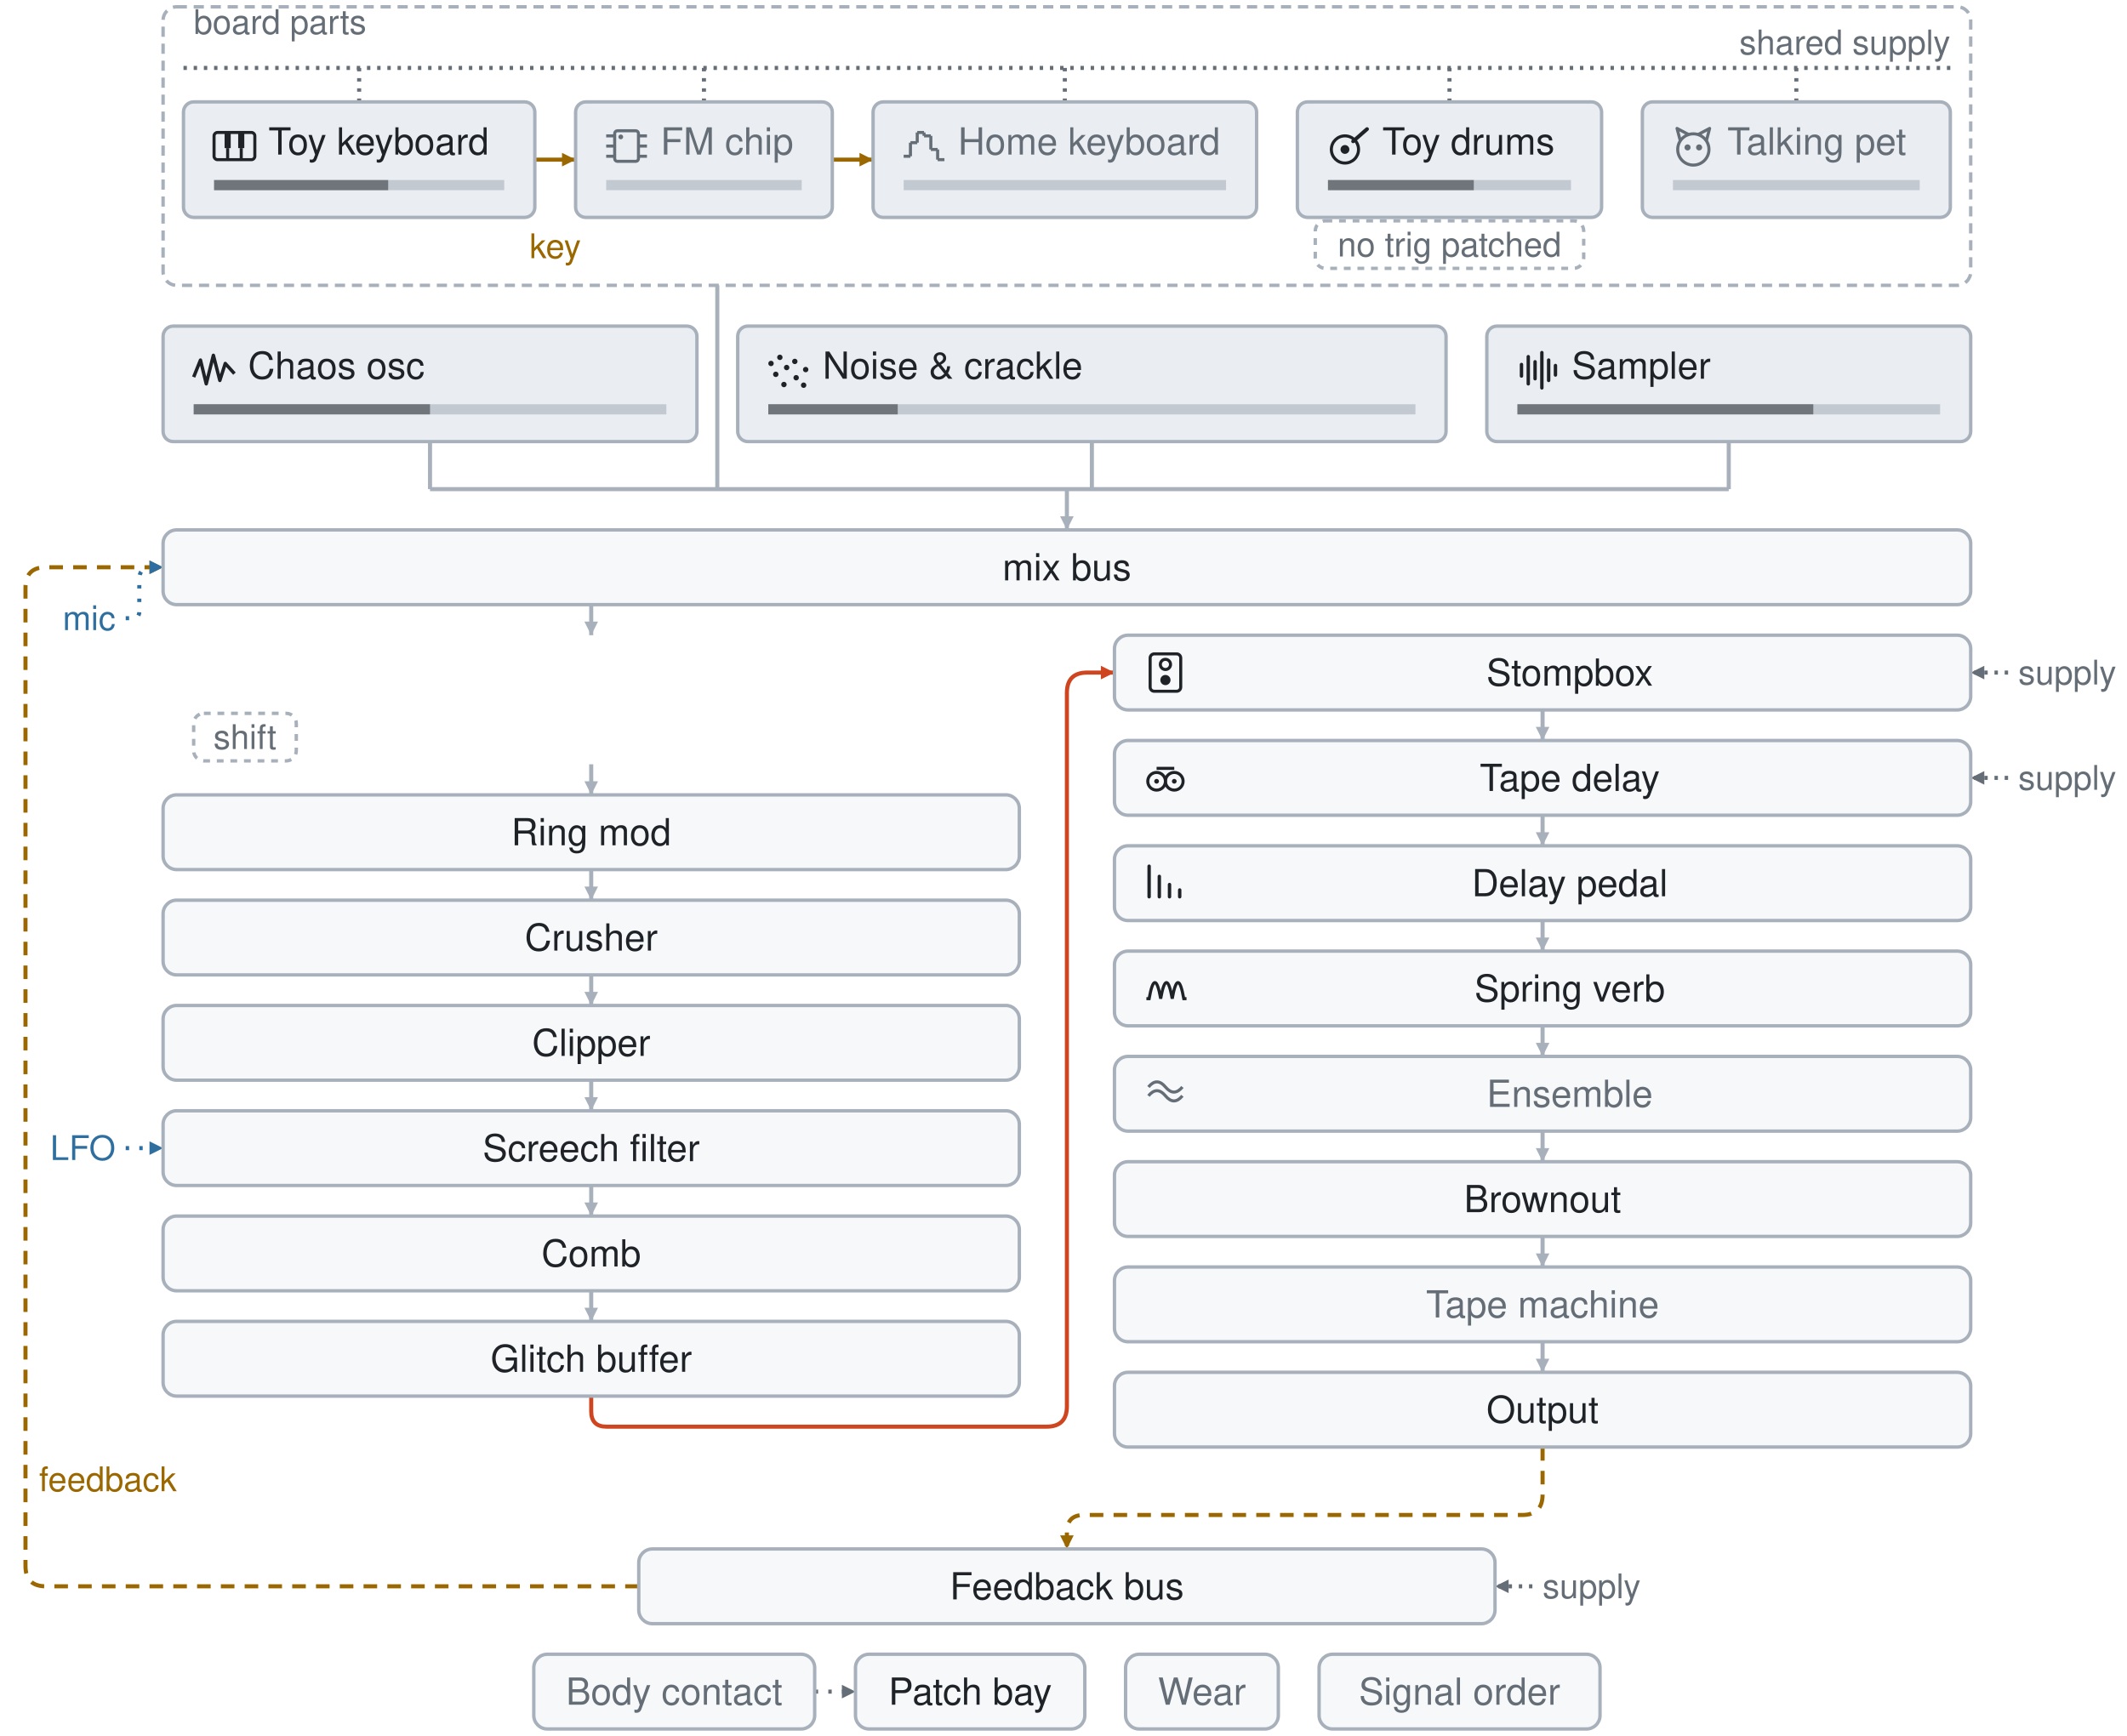
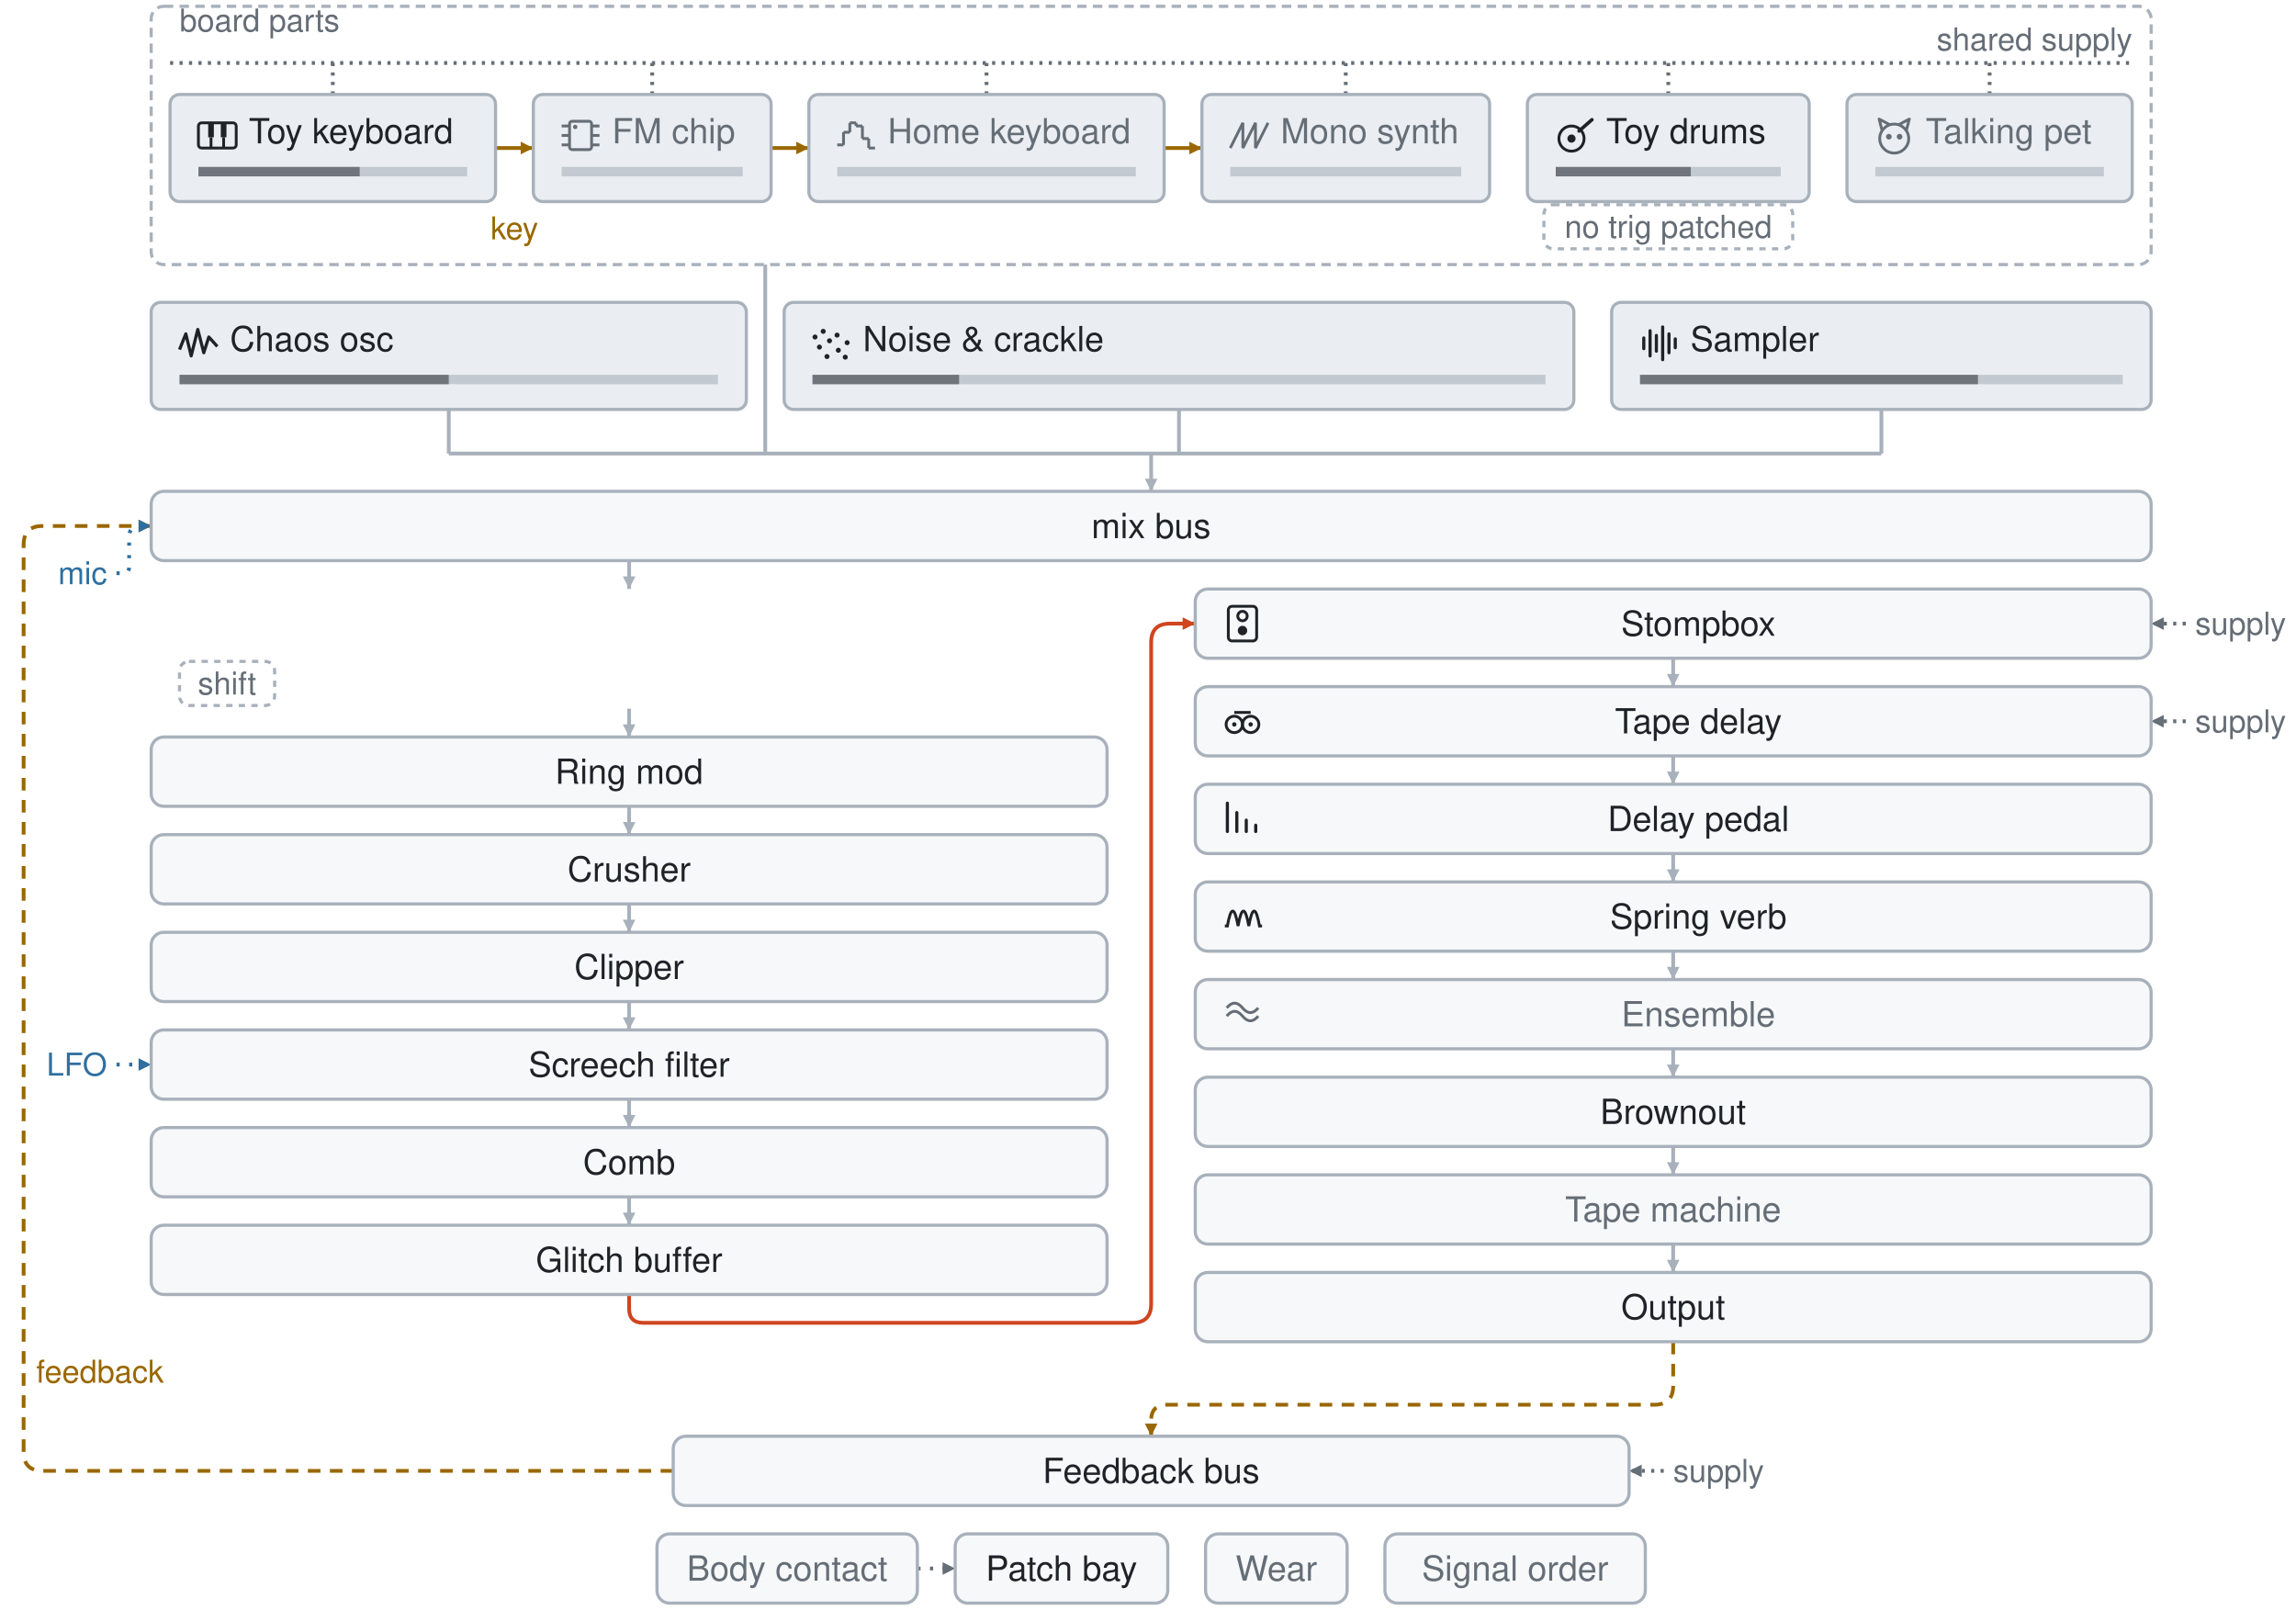
- <svg xmlns="http://www.w3.org/2000/svg" viewBox="0 0 626 511" width="626" height="511" font-family="Helvetica, Arial, sans-serif">
-   <g class="wire">
-     <path class="line" d="M 54 20 L 574 20" fill="none" stroke="#656d76" stroke-width="1.2" stroke-dasharray="1 2" />
-     <path class="head" d="" fill="#656d76" />
-     <text x="574" y="16" fill="#656d76" font-size="10" text-anchor="end">shared supply</text>
-   </g>
-   <g class="wire">
-     <path class="line" d="M 105.7 20 L 105.7 30" fill="none" stroke="#656d76" stroke-width="1.2" stroke-dasharray="1 2" />
-     <path class="head" d="" fill="#656d76" />
-   </g>
-   <g class="wire">
-     <path class="line" d="M 426.6 20 L 426.6 30" fill="none" stroke="#656d76" stroke-width="1.2" stroke-dasharray="1 2" />
-     <path class="head" d="" fill="#656d76" />
-   </g>
-   <g class="wire">
-     <path class="line" d="M 207.18 20 L 207.18 30" fill="none" stroke="#656d76" stroke-width="1.2" stroke-dasharray="1 2" />
-     <path class="head" d="" fill="#656d76" />
-   </g>
-   <g class="wire">
-     <path class="line" d="M 313.39 20 L 313.39 30" fill="none" stroke="#656d76" stroke-width="1.2" stroke-dasharray="1 2" />
-     <path class="head" d="" fill="#656d76" />
-   </g>
-   <g class="wire">
-     <path class="line" d="M 528.68 20 L 528.68 30" fill="none" stroke="#656d76" stroke-width="1.2" stroke-dasharray="1 2" />
-     <path class="head" d="" fill="#656d76" />
-   </g>
-   <g class="wire">
-     <path class="line" d="M 157.41 47 L 169.41 47" fill="none" stroke="#9a6700" stroke-width="1.2" />
-     <path class="head" d="M 169.41 47 L 165.41 49 L 165.41 45 Z" fill="#9a6700" />
-     <text x="163.407" y="76" fill="#9a6700" font-size="10" text-anchor="middle">key</text>
-   </g>
-   <g class="wire">
-     <path class="line" d="M 244.96 47 L 256.96 47" fill="none" stroke="#9a6700" stroke-width="1.2" />
-     <path class="head" d="M 256.96 47 L 252.96 49 L 252.96 45 Z" fill="#9a6700" />
-   </g>
-   <g class="wire">
-     <path class="line" d="M 211.11 84 L 211.11 144" fill="none" stroke="#a8b1bb" stroke-width="1.2" />
-     <path class="head" d="" fill="#a8b1bb" />
-   </g>
-   <g class="wire">
-     <path class="line" d="M 126.56 130 L 126.56 144" fill="none" stroke="#a8b1bb" stroke-width="1.2" />
-     <path class="head" d="" fill="#a8b1bb" />
-   </g>
-   <g class="wire">
-     <path class="line" d="M 321.35 130 L 321.35 144" fill="none" stroke="#a8b1bb" stroke-width="1.2" />
-     <path class="head" d="" fill="#a8b1bb" />
-   </g>
-   <g class="wire">
-     <path class="line" d="M 508.79 130 L 508.79 144" fill="none" stroke="#a8b1bb" stroke-width="1.2" />
-     <path class="head" d="" fill="#a8b1bb" />
-   </g>
-   <g class="wire">
-     <path class="line" d="M 126.56 144 L 508.79 144" fill="none" stroke="#a8b1bb" stroke-width="1.2" />
-     <path class="head" d="" fill="#a8b1bb" />
-   </g>
-   <g class="wire">
-     <path class="line" d="M 314 144 L 314 156" fill="none" stroke="#a8b1bb" stroke-width="1.2" />
-     <path class="head" d="M 314 156 L 312 152 L 316 152 Z" fill="#a8b1bb" />
-   </g>
-   <g class="wire">
-     <path class="line" d="M 174 178 L 174 187" fill="none" stroke="#a8b1bb" stroke-width="1.2" />
-     <path class="head" d="M 174 187 L 172 183 L 176 183 Z" fill="#a8b1bb" />
-   </g>
-   <g class="wire">
-     <path class="line" d="M 174 225 L 174 234" fill="none" stroke="#a8b1bb" stroke-width="1.2" />
-     <path class="head" d="M 174 234 L 172 230 L 176 230 Z" fill="#a8b1bb" />
-   </g>
-   <g class="wire">
-     <path class="line" d="M 174 256 L 174 265" fill="none" stroke="#a8b1bb" stroke-width="1.2" />
-     <path class="head" d="M 174 265 L 172 261 L 176 261 Z" fill="#a8b1bb" />
-   </g>
-   <g class="wire">
-     <path class="line" d="M 174 287 L 174 296" fill="none" stroke="#a8b1bb" stroke-width="1.2" />
-     <path class="head" d="M 174 296 L 172 292 L 176 292 Z" fill="#a8b1bb" />
-   </g>
-   <g class="wire">
-     <path class="line" d="M 174 318 L 174 327" fill="none" stroke="#a8b1bb" stroke-width="1.2" />
-     <path class="head" d="M 174 327 L 172 323 L 176 323 Z" fill="#a8b1bb" />
-   </g>
-   <g class="wire">
-     <path class="line" d="M 174 349 L 174 358" fill="none" stroke="#a8b1bb" stroke-width="1.2" />
-     <path class="head" d="M 174 358 L 172 354 L 176 354 Z" fill="#a8b1bb" />
-   </g>
-   <g class="wire">
-     <path class="line" d="M 174 380 L 174 389" fill="none" stroke="#a8b1bb" stroke-width="1.2" />
-     <path class="head" d="M 174 389 L 172 385 L 176 385 Z" fill="#a8b1bb" />
-   </g>
-   <g class="wire">
-     <path class="line" d="M 454 209 L 454 218" fill="none" stroke="#a8b1bb" stroke-width="1.2" />
-     <path class="head" d="M 454 218 L 452 214 L 456 214 Z" fill="#a8b1bb" />
-   </g>
-   <g class="wire">
-     <path class="line" d="M 454 240 L 454 249" fill="none" stroke="#a8b1bb" stroke-width="1.2" />
-     <path class="head" d="M 454 249 L 452 245 L 456 245 Z" fill="#a8b1bb" />
-   </g>
-   <g class="wire">
-     <path class="line" d="M 454 271 L 454 280" fill="none" stroke="#a8b1bb" stroke-width="1.2" />
-     <path class="head" d="M 454 280 L 452 276 L 456 276 Z" fill="#a8b1bb" />
-   </g>
-   <g class="wire">
-     <path class="line" d="M 454 302 L 454 311" fill="none" stroke="#a8b1bb" stroke-width="1.2" />
-     <path class="head" d="M 454 311 L 452 307 L 456 307 Z" fill="#a8b1bb" />
-   </g>
-   <g class="wire">
-     <path class="line" d="M 454 333 L 454 342" fill="none" stroke="#a8b1bb" stroke-width="1.2" />
-     <path class="head" d="M 454 342 L 452 338 L 456 338 Z" fill="#a8b1bb" />
-   </g>
-   <g class="wire">
-     <path class="line" d="M 454 364 L 454 373" fill="none" stroke="#a8b1bb" stroke-width="1.2" />
-     <path class="head" d="M 454 373 L 452 369 L 456 369 Z" fill="#a8b1bb" />
-   </g>
-   <g class="wire">
-     <path class="line" d="M 454 395 L 454 404" fill="none" stroke="#a8b1bb" stroke-width="1.2" />
-     <path class="head" d="M 454 404 L 452 400 L 456 400 Z" fill="#a8b1bb" />
-   </g>
-   <g class="wire">
-     <path class="line" d="M 174 411 L 174 415.5 Q 174 420 178.5 420 L 308 420 Q 314 420 314 414 L 314 204 Q 314 198 320 198 L 328 198" fill="none" stroke="#cf4520" stroke-width="1.2" />
-     <path class="head" d="M 328 198 L 324 200 L 324 196 Z" fill="#cf4520" />
-   </g>
-   <g class="wire">
-     <path class="line" d="M 454 426 L 454 440 Q 454 446 448 446 L 319 446 Q 314 446 314 451 L 314 456" fill="none" stroke="#9a6700" stroke-width="1.2" stroke-dasharray="4 3" />
-     <path class="head" d="M 314 456 L 312 452 L 316 452 Z" fill="#9a6700" />
-   </g>
-   <g class="wire">
-     <path class="line" d="M 188 467 L 13.5 467 Q 7.5 467 7.5 461 L 7.5 173 Q 7.5 167 13.5 167 L 48 167" fill="none" stroke="#9a6700" stroke-width="1.2" stroke-dasharray="4 3" />
+ <svg xmlns="http://www.w3.org/2000/svg" viewBox="0 0 729 511" width="729" height="511" font-family="Helvetica, Arial, sans-serif">
+   <g class="wire">
+     <path class="line" d="M 54 20 L 677 20" fill="none" stroke="#656d76" stroke-width="1.2" stroke-dasharray="1 2" />
+     <path class="head" d="" fill="#656d76" />
+     <text x="677" y="16" fill="#656d76" font-size="10" text-anchor="end">shared supply</text>
+   </g>
+   <g class="wire">
+     <path class="line" d="M 105.67 20 L 105.67 30" fill="none" stroke="#656d76" stroke-width="1.2" stroke-dasharray="1 2" />
+     <path class="head" d="" fill="#656d76" />
+   </g>
+   <g class="wire">
+     <path class="line" d="M 529.7 20 L 529.7 30" fill="none" stroke="#656d76" stroke-width="1.2" stroke-dasharray="1 2" />
+     <path class="head" d="" fill="#656d76" />
+   </g>
+   <g class="wire">
+     <path class="line" d="M 207.08 20 L 207.08 30" fill="none" stroke="#656d76" stroke-width="1.2" stroke-dasharray="1 2" />
+     <path class="head" d="" fill="#656d76" />
+   </g>
+   <g class="wire">
+     <path class="line" d="M 313.23 20 L 313.23 30" fill="none" stroke="#656d76" stroke-width="1.2" stroke-dasharray="1 2" />
+     <path class="head" d="" fill="#656d76" />
+   </g>
+   <g class="wire">
+     <path class="line" d="M 427.29 20 L 427.29 30" fill="none" stroke="#656d76" stroke-width="1.2" stroke-dasharray="1 2" />
+     <path class="head" d="" fill="#656d76" />
+   </g>
+   <g class="wire">
+     <path class="line" d="M 631.72 20 L 631.72 30" fill="none" stroke="#656d76" stroke-width="1.2" stroke-dasharray="1 2" />
+     <path class="head" d="" fill="#656d76" />
+   </g>
+   <g class="wire">
+     <path class="line" d="M 157.33 47 L 169.33 47" fill="none" stroke="#9a6700" stroke-width="1.2" />
+     <path class="head" d="M 169.33 47 L 165.33 49 L 165.33 45 Z" fill="#9a6700" />
+     <text x="163.333" y="76" fill="#9a6700" font-size="10" text-anchor="middle">key</text>
+   </g>
+   <g class="wire">
+     <path class="line" d="M 244.83 47 L 256.83 47" fill="none" stroke="#9a6700" stroke-width="1.2" />
+     <path class="head" d="M 256.83 47 L 252.83 49 L 252.83 45 Z" fill="#9a6700" />
+   </g>
+   <g class="wire">
+     <path class="line" d="M 369.62 47 L 381.62 47" fill="none" stroke="#9a6700" stroke-width="1.2" />
+     <path class="head" d="M 381.62 47 L 377.62 49 L 377.62 45 Z" fill="#9a6700" />
+   </g>
+   <g class="wire">
+     <path class="line" d="M 242.97 84 L 242.97 144" fill="none" stroke="#a8b1bb" stroke-width="1.2" />
+     <path class="head" d="" fill="#a8b1bb" />
+   </g>
+   <g class="wire">
+     <path class="line" d="M 142.49 130 L 142.49 144" fill="none" stroke="#a8b1bb" stroke-width="1.2" />
+     <path class="head" d="" fill="#a8b1bb" />
+   </g>
+   <g class="wire">
+     <path class="line" d="M 374.34 130 L 374.34 144" fill="none" stroke="#a8b1bb" stroke-width="1.2" />
+     <path class="head" d="" fill="#a8b1bb" />
+   </g>
+   <g class="wire">
+     <path class="line" d="M 597.36 130 L 597.36 144" fill="none" stroke="#a8b1bb" stroke-width="1.2" />
+     <path class="head" d="" fill="#a8b1bb" />
+   </g>
+   <g class="wire">
+     <path class="line" d="M 142.49 144 L 597.36 144" fill="none" stroke="#a8b1bb" stroke-width="1.2" />
+     <path class="head" d="" fill="#a8b1bb" />
+   </g>
+   <g class="wire">
+     <path class="line" d="M 365.5 144 L 365.5 156" fill="none" stroke="#a8b1bb" stroke-width="1.2" />
+     <path class="head" d="M 365.5 156 L 363.5 152 L 367.5 152 Z" fill="#a8b1bb" />
+   </g>
+   <g class="wire">
+     <path class="line" d="M 199.75 178 L 199.75 187" fill="none" stroke="#a8b1bb" stroke-width="1.2" />
+     <path class="head" d="M 199.75 187 L 197.75 183 L 201.75 183 Z" fill="#a8b1bb" />
+   </g>
+   <g class="wire">
+     <path class="line" d="M 199.75 225 L 199.75 234" fill="none" stroke="#a8b1bb" stroke-width="1.2" />
+     <path class="head" d="M 199.75 234 L 197.75 230 L 201.75 230 Z" fill="#a8b1bb" />
+   </g>
+   <g class="wire">
+     <path class="line" d="M 199.75 256 L 199.75 265" fill="none" stroke="#a8b1bb" stroke-width="1.2" />
+     <path class="head" d="M 199.75 265 L 197.75 261 L 201.75 261 Z" fill="#a8b1bb" />
+   </g>
+   <g class="wire">
+     <path class="line" d="M 199.75 287 L 199.75 296" fill="none" stroke="#a8b1bb" stroke-width="1.2" />
+     <path class="head" d="M 199.75 296 L 197.75 292 L 201.75 292 Z" fill="#a8b1bb" />
+   </g>
+   <g class="wire">
+     <path class="line" d="M 199.75 318 L 199.75 327" fill="none" stroke="#a8b1bb" stroke-width="1.2" />
+     <path class="head" d="M 199.75 327 L 197.75 323 L 201.75 323 Z" fill="#a8b1bb" />
+   </g>
+   <g class="wire">
+     <path class="line" d="M 199.75 349 L 199.75 358" fill="none" stroke="#a8b1bb" stroke-width="1.2" />
+     <path class="head" d="M 199.75 358 L 197.75 354 L 201.75 354 Z" fill="#a8b1bb" />
+   </g>
+   <g class="wire">
+     <path class="line" d="M 199.75 380 L 199.75 389" fill="none" stroke="#a8b1bb" stroke-width="1.2" />
+     <path class="head" d="M 199.75 389 L 197.75 385 L 201.75 385 Z" fill="#a8b1bb" />
+   </g>
+   <g class="wire">
+     <path class="line" d="M 531.25 209 L 531.25 218" fill="none" stroke="#a8b1bb" stroke-width="1.2" />
+     <path class="head" d="M 531.25 218 L 529.25 214 L 533.25 214 Z" fill="#a8b1bb" />
+   </g>
+   <g class="wire">
+     <path class="line" d="M 531.25 240 L 531.25 249" fill="none" stroke="#a8b1bb" stroke-width="1.2" />
+     <path class="head" d="M 531.25 249 L 529.25 245 L 533.25 245 Z" fill="#a8b1bb" />
+   </g>
+   <g class="wire">
+     <path class="line" d="M 531.25 271 L 531.25 280" fill="none" stroke="#a8b1bb" stroke-width="1.2" />
+     <path class="head" d="M 531.25 280 L 529.25 276 L 533.25 276 Z" fill="#a8b1bb" />
+   </g>
+   <g class="wire">
+     <path class="line" d="M 531.25 302 L 531.25 311" fill="none" stroke="#a8b1bb" stroke-width="1.2" />
+     <path class="head" d="M 531.25 311 L 529.25 307 L 533.25 307 Z" fill="#a8b1bb" />
+   </g>
+   <g class="wire">
+     <path class="line" d="M 531.25 333 L 531.25 342" fill="none" stroke="#a8b1bb" stroke-width="1.2" />
+     <path class="head" d="M 531.25 342 L 529.25 338 L 533.25 338 Z" fill="#a8b1bb" />
+   </g>
+   <g class="wire">
+     <path class="line" d="M 531.25 364 L 531.25 373" fill="none" stroke="#a8b1bb" stroke-width="1.2" />
+     <path class="head" d="M 531.25 373 L 529.25 369 L 533.25 369 Z" fill="#a8b1bb" />
+   </g>
+   <g class="wire">
+     <path class="line" d="M 531.25 395 L 531.25 404" fill="none" stroke="#a8b1bb" stroke-width="1.2" />
+     <path class="head" d="M 531.25 404 L 529.25 400 L 533.25 400 Z" fill="#a8b1bb" />
+   </g>
+   <g class="wire">
+     <path class="line" d="M 199.75 411 L 199.75 415.5 Q 199.75 420 204.25 420 L 359.5 420 Q 365.5 420 365.5 414 L 365.5 204 Q 365.5 198 371.5 198 L 379.5 198" fill="none" stroke="#cf4520" stroke-width="1.2" />
+     <path class="head" d="M 379.5 198 L 375.5 200 L 375.5 196 Z" fill="#cf4520" />
+   </g>
+   <g class="wire">
+     <path class="line" d="M 531.25 426 L 531.25 440 Q 531.25 446 525.25 446 L 370.5 446 Q 365.5 446 365.5 451 L 365.5 456" fill="none" stroke="#9a6700" stroke-width="1.2" stroke-dasharray="4 3" />
+     <path class="head" d="M 365.5 456 L 363.5 452 L 367.5 452 Z" fill="#9a6700" />
+   </g>
+   <g class="wire">
+     <path class="line" d="M 213.75 467 L 13.5 467 Q 7.5 467 7.5 461 L 7.5 173 Q 7.5 167 13.5 167 L 48 167" fill="none" stroke="#9a6700" stroke-width="1.2" stroke-dasharray="4 3" />
    <path class="head" d="M 48 167 L 44 169 L 44 165 Z" fill="#9a6700" />
    <text x="11.5" y="439" fill="#9a6700" font-size="10" text-anchor="start">feedback</text>
  </g>
  <g class="wire">
-     <path class="line" d="M 239.78 498 L 251.78 498" fill="none" stroke="#656d76" stroke-width="1.2" stroke-dasharray="1 3" />
-     <path class="head" d="M 251.78 498 L 247.78 500 L 247.78 496 Z" fill="#656d76" />
+     <path class="line" d="M 291.28 498 L 303.28 498" fill="none" stroke="#656d76" stroke-width="1.2" stroke-dasharray="1 3" />
+     <path class="head" d="M 303.28 498 L 299.28 500 L 299.28 496 Z" fill="#656d76" />
  </g>
  <g class="wire">
    <path class="line" d="M 37 182 L 39 182 Q 41 182 41 180 L 41 170.5 Q 41 167 44.5 167 L 48 167" fill="none" stroke="#2f6f9f" stroke-width="1.2" stroke-dasharray="1 3" />
    <path class="head" d="M 48 167 L 44 169 L 44 165 Z" fill="#2f6f9f" />
  </g>
  <g class="wire">
-     <path class="line" d="M 591 198 L 580 198" fill="none" stroke="#656d76" stroke-width="1.2" stroke-dasharray="1 2" />
-     <path class="head" d="M 580 198 L 584 196 L 584 200 Z" fill="#656d76" />
-   </g>
-   <g class="wire">
-     <path class="line" d="M 591 229 L 580 229" fill="none" stroke="#656d76" stroke-width="1.2" stroke-dasharray="1 2" />
-     <path class="head" d="M 580 229 L 584 227 L 584 231 Z" fill="#656d76" />
+     <path class="line" d="M 694 198 L 683 198" fill="none" stroke="#656d76" stroke-width="1.2" stroke-dasharray="1 2" />
+     <path class="head" d="M 683 198 L 687 196 L 687 200 Z" fill="#656d76" />
+   </g>
+   <g class="wire">
+     <path class="line" d="M 694 229 L 683 229" fill="none" stroke="#656d76" stroke-width="1.2" stroke-dasharray="1 2" />
+     <path class="head" d="M 683 229 L 687 227 L 687 231 Z" fill="#656d76" />
  </g>
  <g class="wire">
    <path class="line" d="M 37 338 L 48 338" fill="none" stroke="#2f6f9f" stroke-width="1.2" stroke-dasharray="1 3" />
    <path class="head" d="M 48 338 L 44 340 L 44 336 Z" fill="#2f6f9f" />
  </g>
  <g class="wire">
-     <path class="line" d="M 451 467 L 440 467" fill="none" stroke="#656d76" stroke-width="1.2" stroke-dasharray="1 2" />
-     <path class="head" d="M 440 467 L 444 465 L 444 469 Z" fill="#656d76" />
-   </g>
-   <g class="node">
-     <rect x="48" y="2" width="532" height="82" rx="4" fill="none" stroke="#a8b1bb" stroke-dasharray="3 2" />
+     <path class="line" d="M 528.25 467 L 517.25 467" fill="none" stroke="#656d76" stroke-width="1.2" stroke-dasharray="1 2" />
+     <path class="head" d="M 517.25 467 L 521.25 465 L 521.25 469 Z" fill="#656d76" />
+   </g>
+   <g class="node">
+     <rect x="48" y="2" width="635" height="82" rx="4" fill="none" stroke="#a8b1bb" stroke-dasharray="3 2" />
    <text x="57" y="10" fill="#656d76" font-size="10" text-anchor="start">board parts</text>
  </g>
  <g class="node">
-     <rect class="box" x="54" y="30" width="103.407" height="34" rx="3" fill="#eaeef2" stroke="#a8b1bb" stroke-width="1" />
+     <rect class="box" x="54" y="30" width="103.333" height="34" rx="3" fill="#eaeef2" stroke="#a8b1bb" stroke-width="1" />
    <g class="glyph">
      <rect x="63" y="39" width="12" height="8" rx="1" fill="none" stroke="#1f2328" stroke-width="0.9" />
      <path d="M 67 43.6 V 47 M 71 43.6 V 47" stroke="#1f2328" stroke-width="0.9" />
      <rect x="66.1" y="39" width="1.8" height="4.6" fill="#1f2328" />
      <rect x="70.1" y="39" width="1.8" height="4.6" fill="#1f2328" />
    </g>
    <text x="79" y="45.5" fill="#1f2328" font-size="11" text-anchor="start">Toy keyboard</text>
-     <rect x="63" y="53" width="85.407" height="3" fill="#a8b1bb" fill-opacity="0.6" />
-     <rect x="63" y="53" width="51.244" height="3" fill="#1f2328" fill-opacity="0.5" />
-   </g>
-   <g class="node">
-     <rect class="box" x="381.833" y="30" width="89.533" height="34" rx="3" fill="#eaeef2" stroke="#a8b1bb" stroke-width="1" />
-     <g class="glyph">
-       <circle cx="395.833" cy="44" r="4" fill="none" stroke="#1f2328" stroke-width="0.9" />
-       <circle cx="395.833" cy="44" r="1.3" fill="#1f2328" />
-       <path d="M 402.333 38 L 398.233 41.6" stroke="#1f2328" stroke-width="1.1" stroke-linecap="round" />
-     </g>
-     <text x="406.833" y="45.5" fill="#1f2328" font-size="11" text-anchor="start">Toy drums</text>
-     <rect x="390.833" y="53" width="71.533" height="3" fill="#a8b1bb" fill-opacity="0.6" />
-     <rect x="390.833" y="53" width="42.92" height="3" fill="#1f2328" fill-opacity="0.5" />
-   </g>
-   <g class="node">
-     <rect class="box" x="169.407" y="30" width="75.548" height="34" rx="3" fill="#eaeef2" stroke="#a8b1bb" stroke-width="1" />
-     <g class="glyph">
-       <rect x="180.907" y="38.5" width="7" height="9" rx="0.8" fill="none" stroke="#656d76" stroke-width="0.9" />
-       <path d="M 178.407 40 h 2.5 M 187.907 40 h 2.5 M 178.407 43 h 2.5 M 187.907 43 h 2.5 M 178.407 46 h 2.5 M 187.907 46 h 2.5" stroke="#656d76" stroke-width="0.9" />
-       <circle cx="182.707" cy="40.3" r="0.7" fill="#656d76" />
-     </g>
-     <text x="194.407" y="45.5" fill="#656d76" font-size="11" text-anchor="start">FM chip</text>
-     <rect x="178.407" y="53" width="57.548" height="3" fill="#a8b1bb" fill-opacity="0.6" />
-   </g>
-   <g class="node">
-     <rect class="box" x="256.956" y="30" width="112.877" height="34" rx="3" fill="#eaeef2" stroke="#a8b1bb" stroke-width="1" />
-     <g class="glyph">
-       <path d="M 265.956 46 h 2 M 267.956 42 h 2 M 269.956 39 h 2 M 271.956 40 h 2 M 273.956 44 h 2 M 275.956 47 h 2 M 267.956 46 V 42 M 269.956 42 V 39 M 271.956 39 V 40 M 273.956 40 V 44 M 275.956 44 V 47" fill="none" stroke="#656d76" stroke-width="0.9" stroke-linejoin="miter" />
-     </g>
-     <text x="281.956" y="45.5" fill="#656d76" font-size="11" text-anchor="start">Home keyboard</text>
-     <rect x="265.956" y="53" width="94.877" height="3" fill="#a8b1bb" fill-opacity="0.6" />
-   </g>
-   <g class="node">
-     <rect class="box" x="483.366" y="30" width="90.634" height="34" rx="3" fill="#eaeef2" stroke="#a8b1bb" stroke-width="1" />
-     <g class="glyph">
-       <path d="M 494.566 41.6 L 493.566 37.8 L 496.966 39.6 M 502.166 41.6 L 503.166 37.8 L 499.766 39.6" fill="none" stroke="#656d76" stroke-width="0.9" stroke-linejoin="round" />
-       <circle cx="498.366" cy="44" r="4.6" fill="none" stroke="#656d76" stroke-width="0.9" />
-       <circle cx="496.666" cy="43.4" r="0.9" fill="#656d76" />
-       <circle cx="500.066" cy="43.4" r="0.9" fill="#656d76" />
-     </g>
-     <text x="508.366" y="45.5" fill="#656d76" font-size="11" text-anchor="start">Talking pet</text>
-     <rect x="492.366" y="53" width="72.634" height="3" fill="#a8b1bb" fill-opacity="0.6" />
-   </g>
-   <g class="node">
-     <rect class="box" x="48" y="96" width="157.115" height="34" rx="3" fill="#eaeef2" stroke="#a8b1bb" stroke-width="1" />
+     <rect x="63" y="53" width="85.333" height="3" fill="#a8b1bb" fill-opacity="0.6" />
+     <rect x="63" y="53" width="51.2" height="3" fill="#1f2328" fill-opacity="0.5" />
+   </g>
+   <g class="node">
+     <rect class="box" x="484.962" y="30" width="89.469" height="34" rx="3" fill="#eaeef2" stroke="#a8b1bb" stroke-width="1" />
+     <g class="glyph">
+       <circle cx="498.962" cy="44" r="4" fill="none" stroke="#1f2328" stroke-width="0.9" />
+       <circle cx="498.962" cy="44" r="1.3" fill="#1f2328" />
+       <path d="M 505.462 38 L 501.362 41.6" stroke="#1f2328" stroke-width="1.1" stroke-linecap="round" />
+     </g>
+     <text x="509.962" y="45.5" fill="#1f2328" font-size="11" text-anchor="start">Toy drums</text>
+     <rect x="493.962" y="53" width="71.469" height="3" fill="#a8b1bb" fill-opacity="0.6" />
+     <rect x="493.962" y="53" width="42.881" height="3" fill="#1f2328" fill-opacity="0.5" />
+   </g>
+   <g class="node">
+     <rect class="box" x="169.333" y="30" width="75.494" height="34" rx="3" fill="#eaeef2" stroke="#a8b1bb" stroke-width="1" />
+     <g class="glyph">
+       <rect x="180.833" y="38.5" width="7" height="9" rx="0.8" fill="none" stroke="#656d76" stroke-width="0.9" />
+       <path d="M 178.333 40 h 2.5 M 187.833 40 h 2.5 M 178.333 43 h 2.5 M 187.833 43 h 2.5 M 178.333 46 h 2.5 M 187.833 46 h 2.5" stroke="#656d76" stroke-width="0.9" />
+       <circle cx="182.633" cy="40.3" r="0.7" fill="#656d76" />
+     </g>
+     <text x="194.333" y="45.5" fill="#656d76" font-size="11" text-anchor="start">FM chip</text>
+     <rect x="178.333" y="53" width="57.494" height="3" fill="#a8b1bb" fill-opacity="0.6" />
+   </g>
+   <g class="node">
+     <rect class="box" x="256.827" y="30" width="112.796" height="34" rx="3" fill="#eaeef2" stroke="#a8b1bb" stroke-width="1" />
+     <g class="glyph">
+       <path d="M 265.827 46 h 2 M 267.827 42 h 2 M 269.827 39 h 2 M 271.827 40 h 2 M 273.827 44 h 2 M 275.827 47 h 2 M 267.827 46 V 42 M 269.827 42 V 39 M 271.827 39 V 40 M 273.827 40 V 44 M 275.827 44 V 47" fill="none" stroke="#656d76" stroke-width="0.9" stroke-linejoin="miter" />
+     </g>
+     <text x="281.827" y="45.5" fill="#656d76" font-size="11" text-anchor="start">Home keyboard</text>
+     <rect x="265.827" y="53" width="94.796" height="3" fill="#a8b1bb" fill-opacity="0.6" />
+   </g>
+   <g class="node">
+     <rect class="box" x="381.623" y="30" width="91.339" height="34" rx="3" fill="#eaeef2" stroke="#a8b1bb" stroke-width="1" />
+     <g class="glyph">
+       <path d="M 390.623 47 L 394.623 39 V 47 L 398.623 39 V 47 L 402.623 39" fill="none" stroke="#656d76" stroke-width="0.9" stroke-linejoin="miter" />
+     </g>
+     <text x="406.623" y="45.5" fill="#656d76" font-size="11" text-anchor="start">Mono synth</text>
+     <rect x="390.623" y="53" width="73.339" height="3" fill="#a8b1bb" fill-opacity="0.6" />
+   </g>
+   <g class="node">
+     <rect class="box" x="586.431" y="30" width="90.569" height="34" rx="3" fill="#eaeef2" stroke="#a8b1bb" stroke-width="1" />
+     <g class="glyph">
+       <path d="M 597.631 41.6 L 596.631 37.8 L 600.031 39.6 M 605.231 41.6 L 606.231 37.8 L 602.831 39.6" fill="none" stroke="#656d76" stroke-width="0.9" stroke-linejoin="round" />
+       <circle cx="601.431" cy="44" r="4.6" fill="none" stroke="#656d76" stroke-width="0.9" />
+       <circle cx="599.731" cy="43.4" r="0.9" fill="#656d76" />
+       <circle cx="603.131" cy="43.4" r="0.9" fill="#656d76" />
+     </g>
+     <text x="611.431" y="45.5" fill="#656d76" font-size="11" text-anchor="start">Talking pet</text>
+     <rect x="595.431" y="53" width="72.569" height="3" fill="#a8b1bb" fill-opacity="0.6" />
+   </g>
+   <g class="node">
+     <rect class="box" x="48" y="96" width="188.971" height="34" rx="3" fill="#eaeef2" stroke="#a8b1bb" stroke-width="1" />
    <g class="glyph">
      <path d="M 57 111 L 59 106 L 60.7 113 L 62.8 104.6 L 64.7 112 L 66.3 107 L 69 110" fill="none" stroke="#1f2328" stroke-width="1" stroke-linejoin="round" />
    </g>
    <text x="73" y="111.5" fill="#1f2328" font-size="11" text-anchor="start">Chaos osc</text>
-     <rect x="57" y="119" width="139.115" height="3" fill="#a8b1bb" fill-opacity="0.6" />
-     <rect x="57" y="119" width="69.557" height="3" fill="#1f2328" fill-opacity="0.5" />
-   </g>
-   <g class="node">
-     <rect class="box" x="217.115" y="96" width="208.473" height="34" rx="3" fill="#eaeef2" stroke="#a8b1bb" stroke-width="1" />
-     <g class="glyph">
-       <path d="M 226.915 106.2 a 0.8 0.8 0 1 0 0.01 0 M 229.515 104.4 a 0.8 0.8 0 1 0 0.01 0 M 228.315 109.4 a 0.8 0.8 0 1 0 0.01 0 M 231.515 107.4 a 0.8 0.8 0 1 0 0.01 0 M 230.715 112.4 a 0.8 0.8 0 1 0 0.01 0 M 233.915 105.6 a 0.8 0.8 0 1 0 0.01 0 M 234.315 110.4 a 0.8 0.8 0 1 0 0.01 0 M 237.115 108 a 0.8 0.8 0 1 0 0.01 0 M 236.515 112.6 a 0.8 0.8 0 1 0 0.01 0" fill="#1f2328" />
-     </g>
-     <text x="242.115" y="111.5" fill="#1f2328" font-size="11" text-anchor="start">Noise &amp; crackle</text>
-     <rect x="226.115" y="119" width="190.473" height="3" fill="#a8b1bb" fill-opacity="0.6" />
-     <rect x="226.115" y="119" width="38.095" height="3" fill="#1f2328" fill-opacity="0.5" />
-   </g>
-   <g class="node">
-     <rect class="box" x="437.588" y="96" width="142.412" height="34" rx="3" fill="#eaeef2" stroke="#a8b1bb" stroke-width="1" />
-     <g class="glyph">
-       <path d="M 447.788 107.3 v 3.4 M 449.788 105 v 8 M 451.788 106.5 v 5 M 453.788 103.8 v 10.4 M 455.788 106 v 6 M 457.788 107.6 v 2.8" stroke="#1f2328" stroke-width="1" stroke-linecap="round" />
-     </g>
-     <text x="462.588" y="111.5" fill="#1f2328" font-size="11" text-anchor="start">Sampler</text>
-     <rect x="446.588" y="119" width="124.412" height="3" fill="#a8b1bb" fill-opacity="0.6" />
-     <rect x="446.588" y="119" width="87.088" height="3" fill="#1f2328" fill-opacity="0.5" />
-   </g>
-   <g class="node">
-     <rect class="box" x="48" y="156" width="532" height="22" rx="4" fill="#f6f8fa" stroke="#a8b1bb" stroke-width="1" />
-     <text x="314" y="170.85" fill="#1f2328" font-size="11" text-anchor="middle">mix bus</text>
+     <rect x="57" y="119" width="170.971" height="3" fill="#a8b1bb" fill-opacity="0.6" />
+     <rect x="57" y="119" width="85.485" height="3" fill="#1f2328" fill-opacity="0.5" />
+   </g>
+   <g class="node">
+     <rect class="box" x="248.971" y="96" width="250.742" height="34" rx="3" fill="#eaeef2" stroke="#a8b1bb" stroke-width="1" />
+     <g class="glyph">
+       <path d="M 258.771 106.2 a 0.8 0.8 0 1 0 0.01 0 M 261.371 104.4 a 0.8 0.8 0 1 0 0.01 0 M 260.171 109.4 a 0.8 0.8 0 1 0 0.01 0 M 263.371 107.4 a 0.8 0.8 0 1 0 0.01 0 M 262.571 112.4 a 0.8 0.8 0 1 0 0.01 0 M 265.771 105.6 a 0.8 0.8 0 1 0 0.01 0 M 266.171 110.4 a 0.8 0.8 0 1 0 0.01 0 M 268.971 108 a 0.8 0.8 0 1 0 0.01 0 M 268.371 112.6 a 0.8 0.8 0 1 0 0.01 0" fill="#1f2328" />
+     </g>
+     <text x="273.971" y="111.5" fill="#1f2328" font-size="11" text-anchor="start">Noise &amp; crackle</text>
+     <rect x="257.971" y="119" width="232.742" height="3" fill="#a8b1bb" fill-opacity="0.6" />
+     <rect x="257.971" y="119" width="46.548" height="3" fill="#1f2328" fill-opacity="0.5" />
+   </g>
+   <g class="node">
+     <rect class="box" x="511.713" y="96" width="171.287" height="34" rx="3" fill="#eaeef2" stroke="#a8b1bb" stroke-width="1" />
+     <g class="glyph">
+       <path d="M 521.913 107.3 v 3.4 M 523.913 105 v 8 M 525.913 106.5 v 5 M 527.913 103.8 v 10.4 M 529.913 106 v 6 M 531.913 107.6 v 2.8" stroke="#1f2328" stroke-width="1" stroke-linecap="round" />
+     </g>
+     <text x="536.713" y="111.5" fill="#1f2328" font-size="11" text-anchor="start">Sampler</text>
+     <rect x="520.713" y="119" width="153.287" height="3" fill="#a8b1bb" fill-opacity="0.6" />
+     <rect x="520.713" y="119" width="107.301" height="3" fill="#1f2328" fill-opacity="0.5" />
+   </g>
+   <g class="node">
+     <rect class="box" x="48" y="156" width="635" height="22" rx="4" fill="#f6f8fa" stroke="#a8b1bb" stroke-width="1" />
+     <text x="365.5" y="170.85" fill="#1f2328" font-size="11" text-anchor="middle">mix bus</text>
  </g>
  <g class="node" />
  <g class="node">
-     <rect class="box" x="48" y="234" width="252" height="22" rx="4" fill="#f6f8fa" stroke="#a8b1bb" stroke-width="1" />
-     <text x="174" y="248.85" fill="#1f2328" font-size="11" text-anchor="middle">Ring mod</text>
-   </g>
-   <g class="node">
-     <rect class="box" x="48" y="265" width="252" height="22" rx="4" fill="#f6f8fa" stroke="#a8b1bb" stroke-width="1" />
-     <text x="174" y="279.85" fill="#1f2328" font-size="11" text-anchor="middle">Crusher</text>
-   </g>
-   <g class="node">
-     <rect class="box" x="48" y="296" width="252" height="22" rx="4" fill="#f6f8fa" stroke="#a8b1bb" stroke-width="1" />
-     <text x="174" y="310.85" fill="#1f2328" font-size="11" text-anchor="middle">Clipper</text>
-   </g>
-   <g class="node">
-     <rect class="box" x="48" y="327" width="252" height="22" rx="4" fill="#f6f8fa" stroke="#a8b1bb" stroke-width="1" />
-     <text x="174" y="341.85" fill="#1f2328" font-size="11" text-anchor="middle">Screech filter</text>
-   </g>
-   <g class="node">
-     <rect class="box" x="48" y="358" width="252" height="22" rx="4" fill="#f6f8fa" stroke="#a8b1bb" stroke-width="1" />
-     <text x="174" y="372.85" fill="#1f2328" font-size="11" text-anchor="middle">Comb</text>
-   </g>
-   <g class="node">
-     <rect class="box" x="48" y="389" width="252" height="22" rx="4" fill="#f6f8fa" stroke="#a8b1bb" stroke-width="1" />
-     <text x="174" y="403.85" fill="#1f2328" font-size="11" text-anchor="middle">Glitch buffer</text>
-   </g>
-   <g class="node">
-     <rect class="box" x="328" y="187" width="252" height="22" rx="4" fill="#f6f8fa" stroke="#a8b1bb" stroke-width="1" />
-     <g class="glyph">
-       <rect x="338.5" y="192.5" width="9" height="11" rx="1.2" fill="none" stroke="#1f2328" stroke-width="0.9" />
-       <circle cx="343" cy="195.6" r="1.5" fill="none" stroke="#1f2328" stroke-width="0.9" />
-       <circle cx="343" cy="200.2" r="1.5" fill="#1f2328" />
-     </g>
-     <text x="462" y="201.85" fill="#1f2328" font-size="11" text-anchor="middle">Stompbox</text>
-   </g>
-   <g class="node">
-     <rect class="box" x="328" y="218" width="252" height="22" rx="4" fill="#f6f8fa" stroke="#a8b1bb" stroke-width="1" />
-     <g class="glyph">
-       <circle cx="340.4" cy="230" r="2.6" fill="none" stroke="#1f2328" stroke-width="0.9" />
-       <circle cx="340.4" cy="230" r="0.7" fill="#1f2328" />
-       <circle cx="345.6" cy="230" r="2.6" fill="none" stroke="#1f2328" stroke-width="0.9" />
-       <circle cx="345.6" cy="230" r="0.7" fill="#1f2328" />
-       <path d="M 340.4 226.2 H 345.6" stroke="#1f2328" stroke-width="0.9" />
-     </g>
-     <text x="462" y="232.85" fill="#1f2328" font-size="11" text-anchor="middle">Tape delay</text>
-   </g>
-   <g class="node">
-     <rect class="box" x="328" y="249" width="252" height="22" rx="4" fill="#f6f8fa" stroke="#a8b1bb" stroke-width="1" />
-     <g class="glyph">
-       <path d="M 338.2 264 v -9 M 341.2 264 v -6 M 344.2 264 v -3.6 M 347.2 264 v -2" stroke="#1f2328" stroke-width="1" stroke-linecap="round" />
-     </g>
-     <text x="462" y="263.85" fill="#1f2328" font-size="11" text-anchor="middle">Delay pedal</text>
-   </g>
-   <g class="node">
-     <rect class="box" x="328" y="280" width="252" height="22" rx="4" fill="#f6f8fa" stroke="#a8b1bb" stroke-width="1" />
-     <g class="glyph">
-       <path d="M 337.4 294 h 0.8 q 1.7 -9.5 3.4 0 q 1.7 -9.5 3.4 0 q 1.7 -9.5 3.4 0 h 0.8" fill="none" stroke="#1f2328" stroke-width="0.9" />
-     </g>
-     <text x="462" y="294.85" fill="#1f2328" font-size="11" text-anchor="middle">Spring verb</text>
-   </g>
-   <g class="node">
-     <rect class="box" x="328" y="311" width="252" height="22" rx="4" fill="#f6f8fa" stroke="#a8b1bb" stroke-width="1" />
-     <g class="glyph">
-       <path d="M 338 320 q 2.5 -3 5 0 q 2.5 3 5 0" fill="none" stroke="#656d76" stroke-width="0.9" />
-       <path d="M 338 322.6 q 2.5 -3 5 0 q 2.5 3 5 0" fill="none" stroke="#656d76" stroke-width="0.9" />
-     </g>
-     <text x="462" y="325.85" fill="#656d76" font-size="11" text-anchor="middle">Ensemble</text>
-   </g>
-   <g class="node">
-     <rect class="box" x="328" y="342" width="252" height="22" rx="4" fill="#f6f8fa" stroke="#a8b1bb" stroke-width="1" />
-     <text x="454" y="356.85" fill="#1f2328" font-size="11" text-anchor="middle">Brownout</text>
-   </g>
-   <g class="node">
-     <rect class="box" x="328" y="373" width="252" height="22" rx="4" fill="#f6f8fa" stroke="#a8b1bb" stroke-width="1" />
-     <text x="454" y="387.85" fill="#656d76" font-size="11" text-anchor="middle">Tape machine</text>
-   </g>
-   <g class="node">
-     <rect class="box" x="328" y="404" width="252" height="22" rx="4" fill="#f6f8fa" stroke="#a8b1bb" stroke-width="1" />
-     <text x="454" y="418.85" fill="#1f2328" font-size="11" text-anchor="middle">Output</text>
-   </g>
-   <g class="node">
-     <rect class="box" x="188" y="456" width="252" height="22" rx="4" fill="#f6f8fa" stroke="#a8b1bb" stroke-width="1" />
-     <text x="314" y="470.85" fill="#1f2328" font-size="11" text-anchor="middle">Feedback bus</text>
-   </g>
-   <g class="node">
-     <rect class="box" x="157.095" y="487" width="82.68" height="22" rx="4" fill="#f6f8fa" stroke="#a8b1bb" stroke-width="1" />
-     <text x="198.435" y="501.85" fill="#656d76" font-size="11" text-anchor="middle">Body contact</text>
-   </g>
-   <g class="node">
-     <rect class="box" x="251.775" y="487" width="67.5" height="22" rx="4" fill="#f6f8fa" stroke="#a8b1bb" stroke-width="1" />
-     <text x="285.525" y="501.85" fill="#1f2328" font-size="11" text-anchor="middle">Patch bay</text>
-   </g>
-   <g class="node">
-     <rect class="box" x="331.275" y="487" width="44.95" height="22" rx="4" fill="#f6f8fa" stroke="#a8b1bb" stroke-width="1" />
-     <text x="353.75" y="501.85" fill="#656d76" font-size="11" text-anchor="middle">Wear</text>
-   </g>
-   <g class="node">
-     <rect class="box" x="388.225" y="487" width="82.68" height="22" rx="4" fill="#f6f8fa" stroke="#a8b1bb" stroke-width="1" />
-     <text x="429.565" y="501.85" fill="#656d76" font-size="11" text-anchor="middle">Signal order</text>
+     <rect class="box" x="48" y="234" width="303.5" height="22" rx="4" fill="#f6f8fa" stroke="#a8b1bb" stroke-width="1" />
+     <text x="199.75" y="248.85" fill="#1f2328" font-size="11" text-anchor="middle">Ring mod</text>
+   </g>
+   <g class="node">
+     <rect class="box" x="48" y="265" width="303.5" height="22" rx="4" fill="#f6f8fa" stroke="#a8b1bb" stroke-width="1" />
+     <text x="199.75" y="279.85" fill="#1f2328" font-size="11" text-anchor="middle">Crusher</text>
+   </g>
+   <g class="node">
+     <rect class="box" x="48" y="296" width="303.5" height="22" rx="4" fill="#f6f8fa" stroke="#a8b1bb" stroke-width="1" />
+     <text x="199.75" y="310.85" fill="#1f2328" font-size="11" text-anchor="middle">Clipper</text>
+   </g>
+   <g class="node">
+     <rect class="box" x="48" y="327" width="303.5" height="22" rx="4" fill="#f6f8fa" stroke="#a8b1bb" stroke-width="1" />
+     <text x="199.75" y="341.85" fill="#1f2328" font-size="11" text-anchor="middle">Screech filter</text>
+   </g>
+   <g class="node">
+     <rect class="box" x="48" y="358" width="303.5" height="22" rx="4" fill="#f6f8fa" stroke="#a8b1bb" stroke-width="1" />
+     <text x="199.75" y="372.85" fill="#1f2328" font-size="11" text-anchor="middle">Comb</text>
+   </g>
+   <g class="node">
+     <rect class="box" x="48" y="389" width="303.5" height="22" rx="4" fill="#f6f8fa" stroke="#a8b1bb" stroke-width="1" />
+     <text x="199.75" y="403.85" fill="#1f2328" font-size="11" text-anchor="middle">Glitch buffer</text>
+   </g>
+   <g class="node">
+     <rect class="box" x="379.5" y="187" width="303.5" height="22" rx="4" fill="#f6f8fa" stroke="#a8b1bb" stroke-width="1" />
+     <g class="glyph">
+       <rect x="390" y="192.5" width="9" height="11" rx="1.2" fill="none" stroke="#1f2328" stroke-width="0.9" />
+       <circle cx="394.5" cy="195.6" r="1.5" fill="none" stroke="#1f2328" stroke-width="0.9" />
+       <circle cx="394.5" cy="200.2" r="1.5" fill="#1f2328" />
+     </g>
+     <text x="539.25" y="201.85" fill="#1f2328" font-size="11" text-anchor="middle">Stompbox</text>
+   </g>
+   <g class="node">
+     <rect class="box" x="379.5" y="218" width="303.5" height="22" rx="4" fill="#f6f8fa" stroke="#a8b1bb" stroke-width="1" />
+     <g class="glyph">
+       <circle cx="391.9" cy="230" r="2.6" fill="none" stroke="#1f2328" stroke-width="0.9" />
+       <circle cx="391.9" cy="230" r="0.7" fill="#1f2328" />
+       <circle cx="397.1" cy="230" r="2.6" fill="none" stroke="#1f2328" stroke-width="0.9" />
+       <circle cx="397.1" cy="230" r="0.7" fill="#1f2328" />
+       <path d="M 391.9 226.2 H 397.1" stroke="#1f2328" stroke-width="0.9" />
+     </g>
+     <text x="539.25" y="232.85" fill="#1f2328" font-size="11" text-anchor="middle">Tape delay</text>
+   </g>
+   <g class="node">
+     <rect class="box" x="379.5" y="249" width="303.5" height="22" rx="4" fill="#f6f8fa" stroke="#a8b1bb" stroke-width="1" />
+     <g class="glyph">
+       <path d="M 389.7 264 v -9 M 392.7 264 v -6 M 395.7 264 v -3.6 M 398.7 264 v -2" stroke="#1f2328" stroke-width="1" stroke-linecap="round" />
+     </g>
+     <text x="539.25" y="263.85" fill="#1f2328" font-size="11" text-anchor="middle">Delay pedal</text>
+   </g>
+   <g class="node">
+     <rect class="box" x="379.5" y="280" width="303.5" height="22" rx="4" fill="#f6f8fa" stroke="#a8b1bb" stroke-width="1" />
+     <g class="glyph">
+       <path d="M 388.9 294 h 0.8 q 1.7 -9.5 3.4 0 q 1.7 -9.5 3.4 0 q 1.7 -9.5 3.4 0 h 0.8" fill="none" stroke="#1f2328" stroke-width="0.9" />
+     </g>
+     <text x="539.25" y="294.85" fill="#1f2328" font-size="11" text-anchor="middle">Spring verb</text>
+   </g>
+   <g class="node">
+     <rect class="box" x="379.5" y="311" width="303.5" height="22" rx="4" fill="#f6f8fa" stroke="#a8b1bb" stroke-width="1" />
+     <g class="glyph">
+       <path d="M 389.5 320 q 2.5 -3 5 0 q 2.5 3 5 0" fill="none" stroke="#656d76" stroke-width="0.9" />
+       <path d="M 389.5 322.6 q 2.5 -3 5 0 q 2.5 3 5 0" fill="none" stroke="#656d76" stroke-width="0.9" />
+     </g>
+     <text x="539.25" y="325.85" fill="#656d76" font-size="11" text-anchor="middle">Ensemble</text>
+   </g>
+   <g class="node">
+     <rect class="box" x="379.5" y="342" width="303.5" height="22" rx="4" fill="#f6f8fa" stroke="#a8b1bb" stroke-width="1" />
+     <text x="531.25" y="356.85" fill="#1f2328" font-size="11" text-anchor="middle">Brownout</text>
+   </g>
+   <g class="node">
+     <rect class="box" x="379.5" y="373" width="303.5" height="22" rx="4" fill="#f6f8fa" stroke="#a8b1bb" stroke-width="1" />
+     <text x="531.25" y="387.85" fill="#656d76" font-size="11" text-anchor="middle">Tape machine</text>
+   </g>
+   <g class="node">
+     <rect class="box" x="379.5" y="404" width="303.5" height="22" rx="4" fill="#f6f8fa" stroke="#a8b1bb" stroke-width="1" />
+     <text x="531.25" y="418.85" fill="#1f2328" font-size="11" text-anchor="middle">Output</text>
+   </g>
+   <g class="node">
+     <rect class="box" x="213.75" y="456" width="303.5" height="22" rx="4" fill="#f6f8fa" stroke="#a8b1bb" stroke-width="1" />
+     <text x="365.5" y="470.85" fill="#1f2328" font-size="11" text-anchor="middle">Feedback bus</text>
+   </g>
+   <g class="node">
+     <rect class="box" x="208.595" y="487" width="82.68" height="22" rx="4" fill="#f6f8fa" stroke="#a8b1bb" stroke-width="1" />
+     <text x="249.935" y="501.85" fill="#656d76" font-size="11" text-anchor="middle">Body contact</text>
+   </g>
+   <g class="node">
+     <rect class="box" x="303.275" y="487" width="67.5" height="22" rx="4" fill="#f6f8fa" stroke="#a8b1bb" stroke-width="1" />
+     <text x="337.025" y="501.85" fill="#1f2328" font-size="11" text-anchor="middle">Patch bay</text>
+   </g>
+   <g class="node">
+     <rect class="box" x="382.775" y="487" width="44.95" height="22" rx="4" fill="#f6f8fa" stroke="#a8b1bb" stroke-width="1" />
+     <text x="405.25" y="501.85" fill="#656d76" font-size="11" text-anchor="middle">Wear</text>
+   </g>
+   <g class="node">
+     <rect class="box" x="439.725" y="487" width="82.68" height="22" rx="4" fill="#f6f8fa" stroke="#a8b1bb" stroke-width="1" />
+     <text x="481.065" y="501.85" fill="#656d76" font-size="11" text-anchor="middle">Signal order</text>
  </g>
  <g class="node">
    <rect class="box" x="57" y="210" width="30.2" height="14" rx="3" fill="none" stroke="#a8b1bb" stroke-dasharray="2 2" />
    <text x="72.1" y="220.5" fill="#656d76" font-size="10" text-anchor="middle">shift</text>
  </g>
  <g class="node">
-     <rect class="box" x="387.099" y="65" width="79" height="14" rx="3" fill="none" stroke="#a8b1bb" stroke-dasharray="2 2" />
-     <text x="426.599" y="75.5" fill="#656d76" font-size="10" text-anchor="middle">no trig patched</text>
+     <rect class="box" x="490.197" y="65" width="79" height="14" rx="3" fill="none" stroke="#a8b1bb" stroke-dasharray="2 2" />
+     <text x="529.697" y="75.5" fill="#656d76" font-size="10" text-anchor="middle">no trig patched</text>
  </g>
  <g class="tap">
    <text x="34" y="185.5" fill="#2f6f9f" font-size="10" text-anchor="end">mic</text>
  </g>
  <g class="tap">
-     <text x="594" y="201.5" fill="#656d76" font-size="10" text-anchor="start">supply</text>
-   </g>
-   <g class="tap">
-     <text x="594" y="232.5" fill="#656d76" font-size="10" text-anchor="start">supply</text>
+     <text x="697" y="201.5" fill="#656d76" font-size="10" text-anchor="start">supply</text>
+   </g>
+   <g class="tap">
+     <text x="697" y="232.5" fill="#656d76" font-size="10" text-anchor="start">supply</text>
  </g>
  <g class="tap">
    <text x="34" y="341.5" fill="#2f6f9f" font-size="10" text-anchor="end">LFO</text>
  </g>
  <g class="tap">
-     <text x="454" y="470.5" fill="#656d76" font-size="10" text-anchor="start">supply</text>
+     <text x="531.25" y="470.5" fill="#656d76" font-size="10" text-anchor="start">supply</text>
  </g>
</svg>
